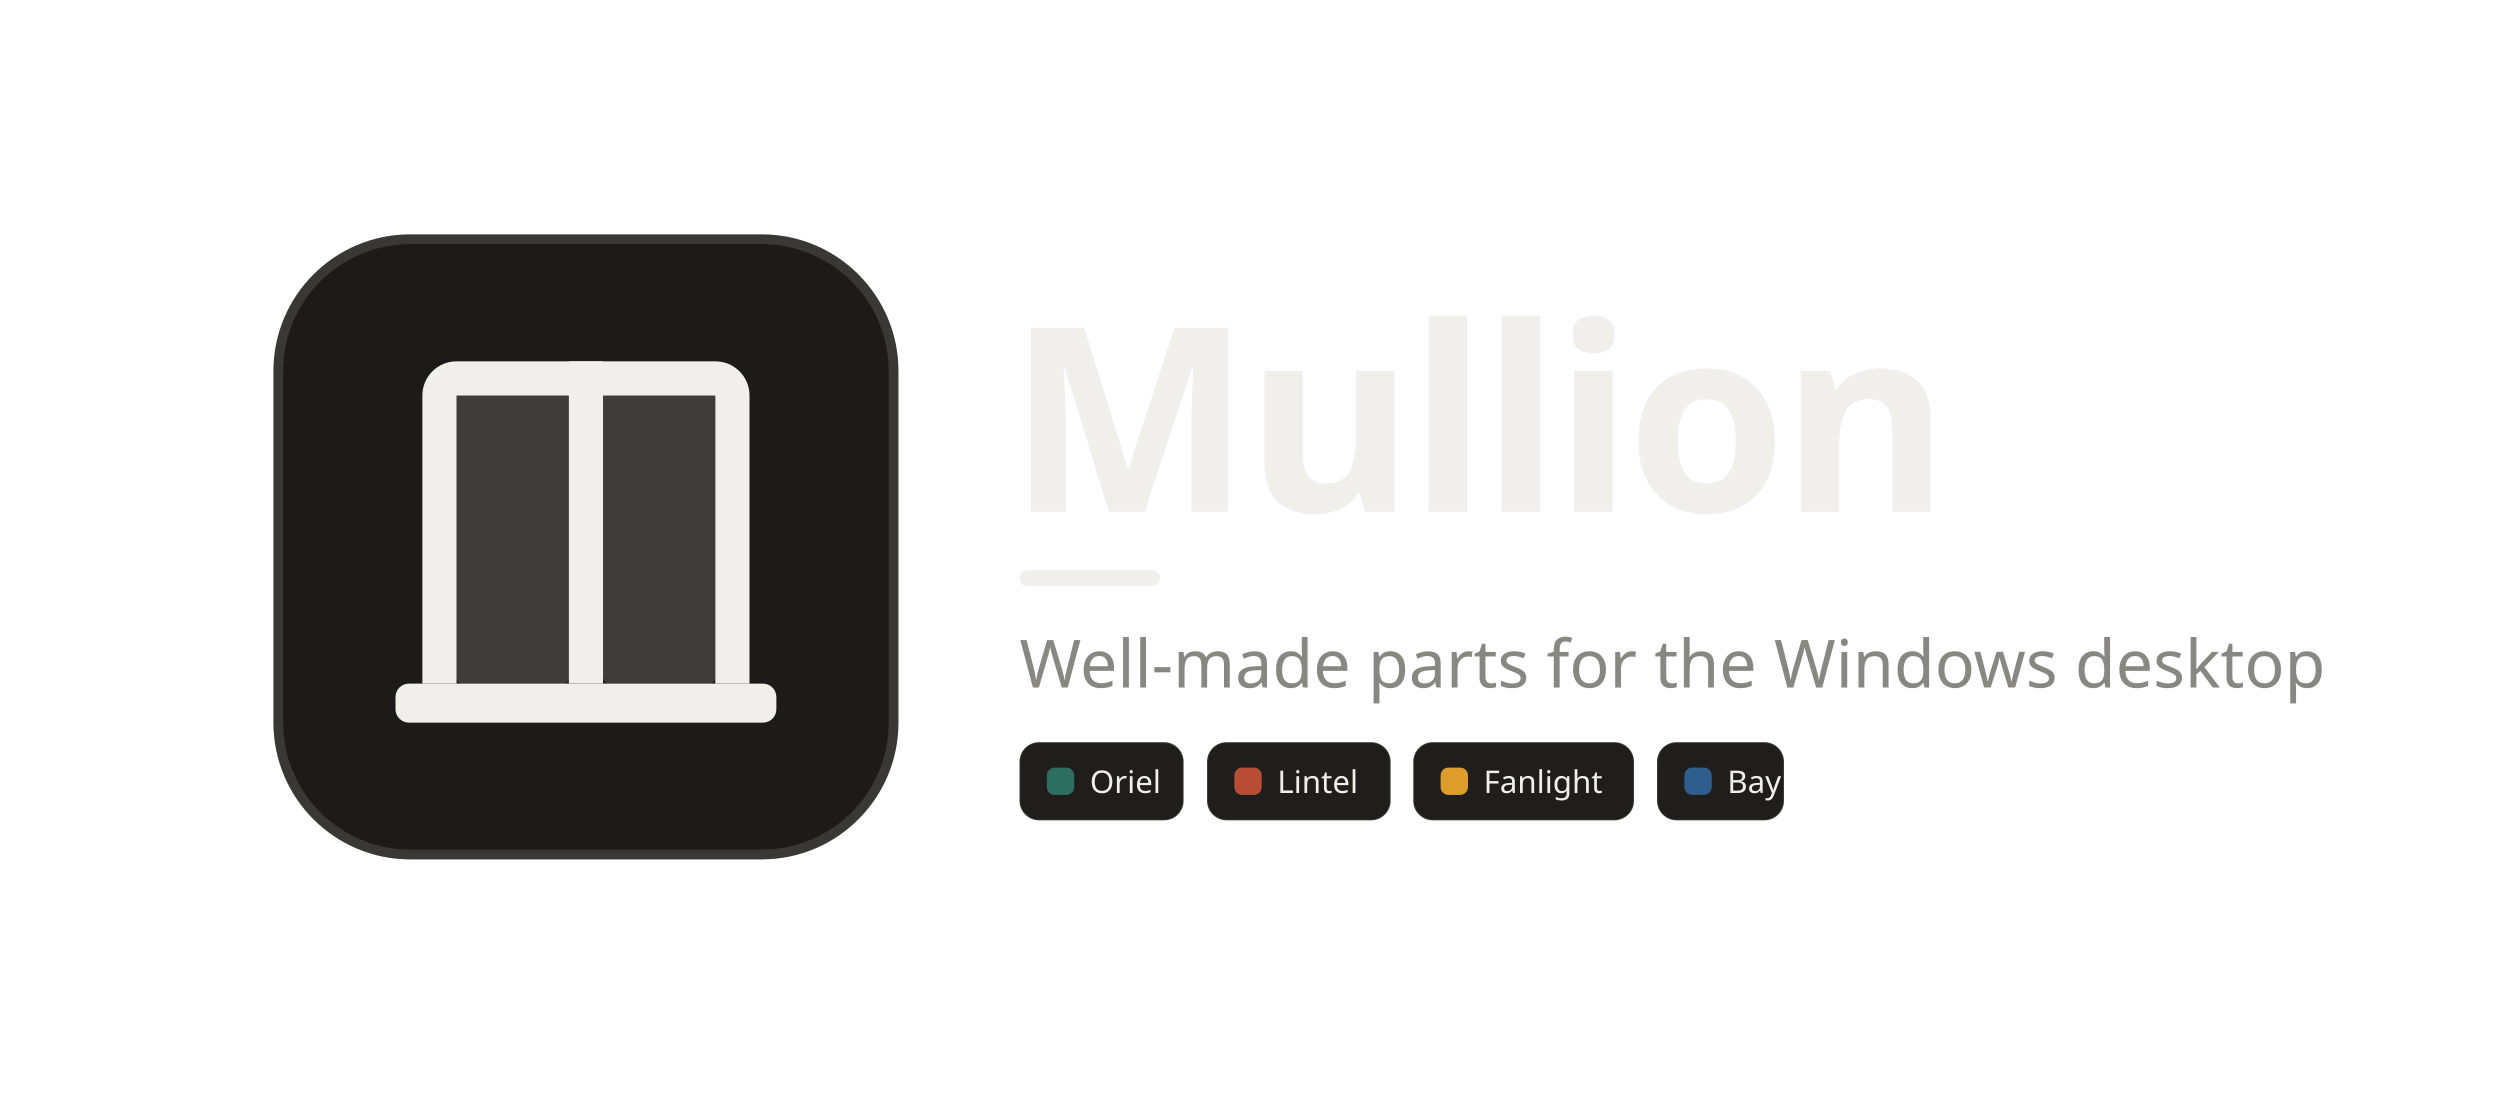
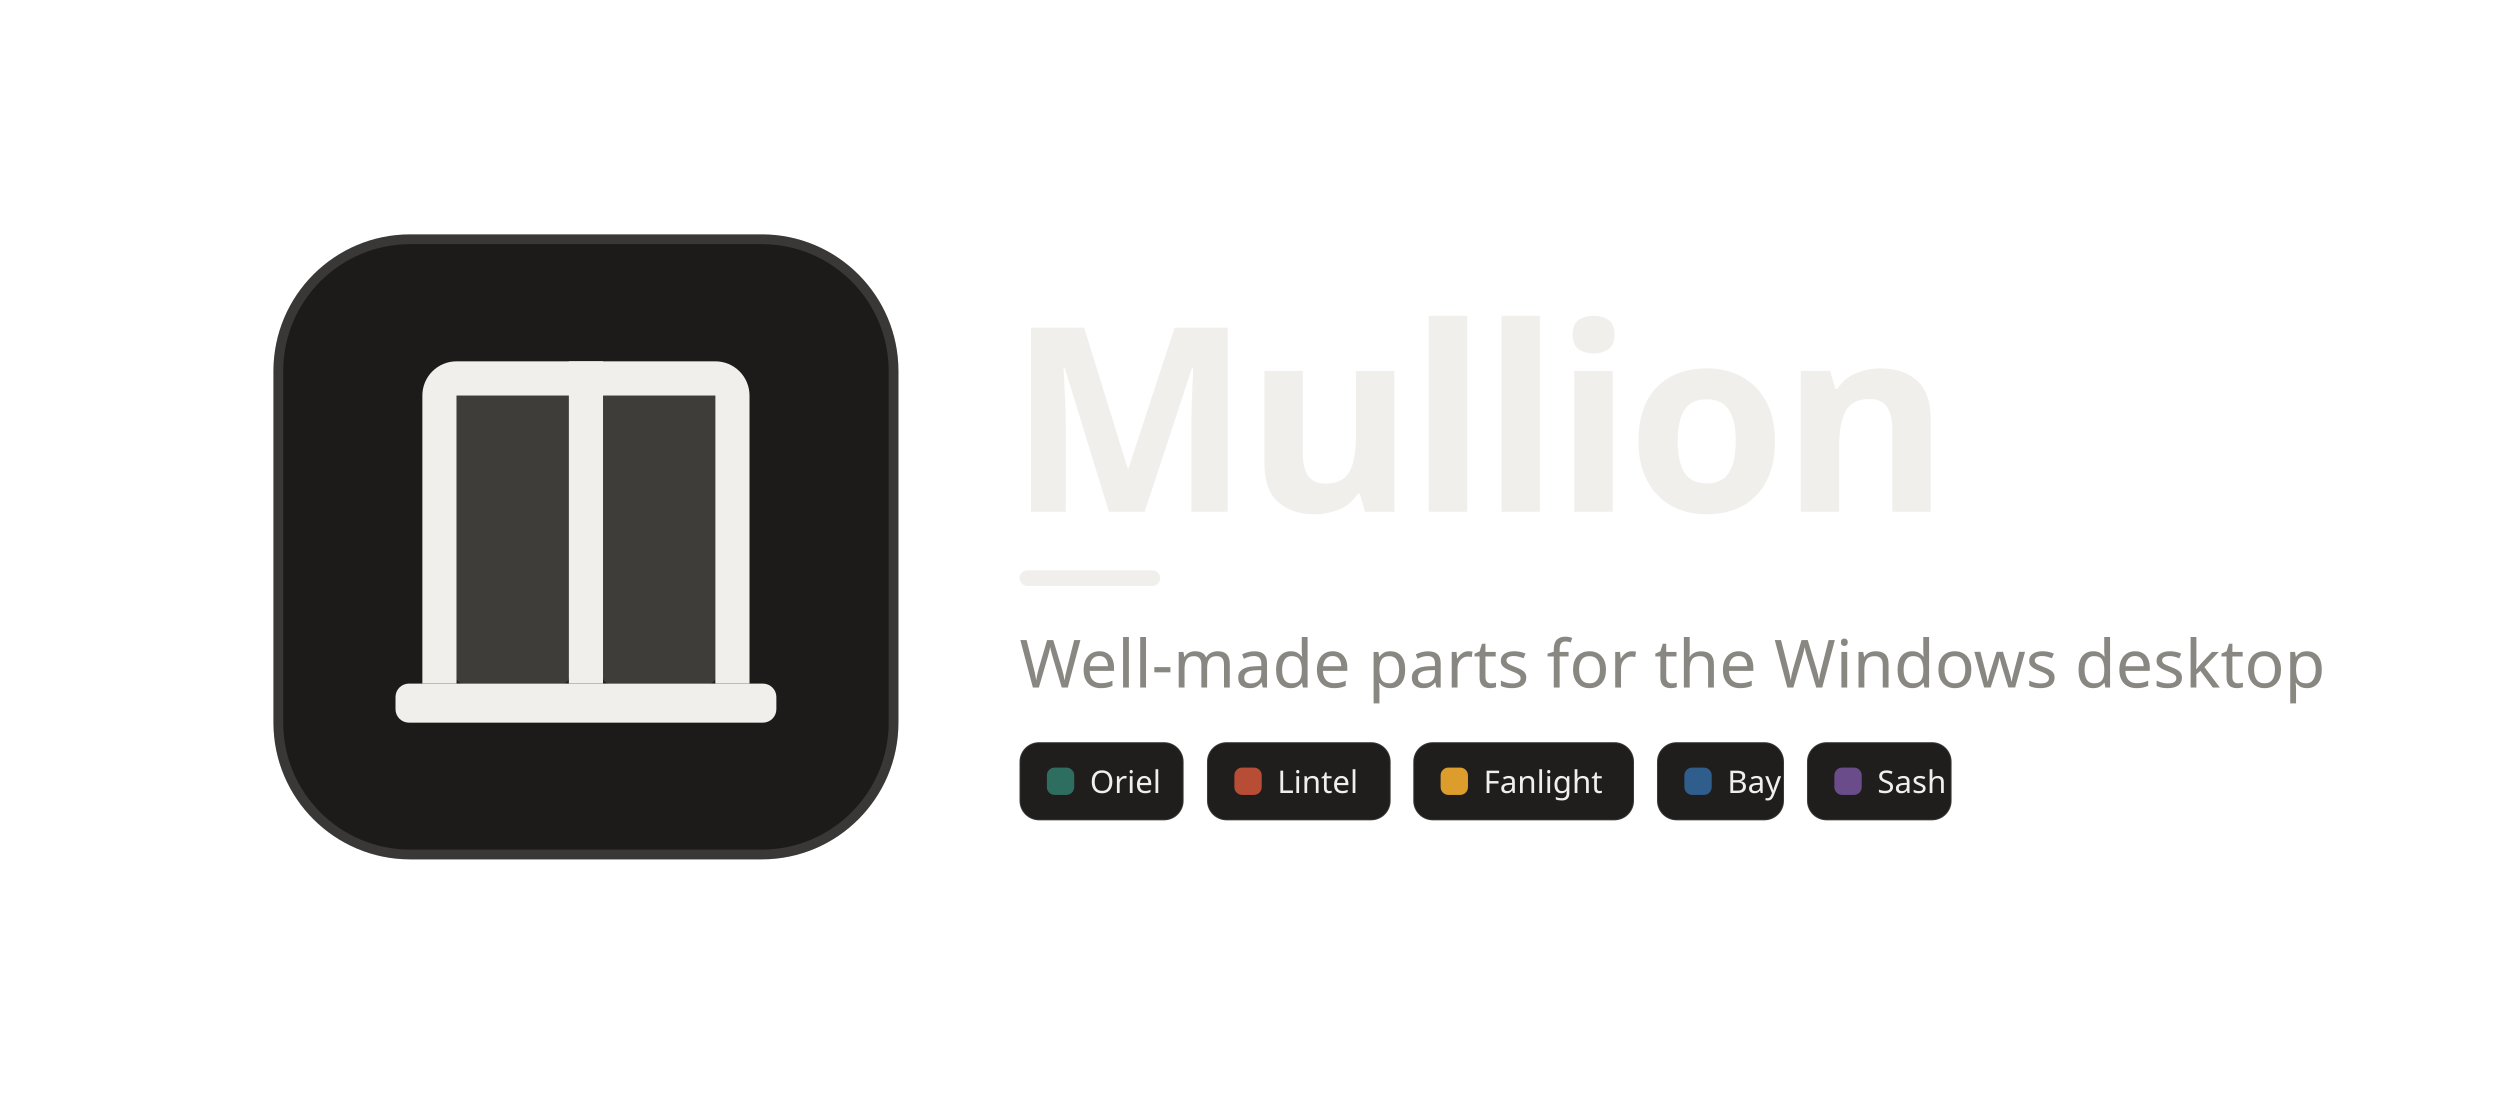
<svg xmlns="http://www.w3.org/2000/svg" viewBox="0 0 1280 560" width="1280" height="560">
  <g transform="translate(140,120) scale(0.3125)">
    <rect width="1024" height="1024" rx="224" fill="#1c1b19" />
    <rect x="8" y="8" width="1008" height="1008" rx="216" fill="none" stroke="#f0efec" stroke-opacity="0.14" stroke-width="16" />
    <g fill="#f0efec">
      <rect x="300" y="236" width="184" height="500" rx="10" fill-opacity="0.16" />
      <rect x="540" y="236" width="184" height="500" rx="10" fill-opacity="0.16" />
      <path d="M300 208h424a56 56 0 0 1 56 56v472h-56V264H300v472h-56V264a56 56 0 0 1 56-56z" />
      <rect x="484" y="208" width="56" height="528" />
      <rect x="200" y="736" width="624" height="64" rx="22" />
    </g>
  </g>
  <text x="516" y="262" font-size="132" font-weight="700" letter-spacing="-3" fill="#f0efec" font-family="Segoe UI Variable Display, Segoe UI, system-ui, -apple-system, sans-serif">Mullion</text>
  <rect x="522" y="292" width="72" height="8" rx="4" fill="#f0efec" />
  <text x="522" y="352" font-size="34" fill="#898781" font-family="Segoe UI Variable Display, Segoe UI, system-ui, -apple-system, sans-serif">Well-made parts for the Windows desktop</text>
  <rect x="522" y="380" width="84" height="40" rx="10" fill="#1f1e1c" stroke="rgba(240,239,236,0.12)" />
  <rect x="536" y="393" width="14" height="14" rx="4" fill="#2e6e60" />
  <text x="558" y="406" font-size="16" fill="#f0efec" font-family="Segoe UI Variable Text, Segoe UI, system-ui, -apple-system, sans-serif">Oriel</text>
  <rect x="618.0" y="380" width="94" height="40" rx="10" fill="#1f1e1c" stroke="rgba(240,239,236,0.12)" />
  <rect x="632.0" y="393" width="14" height="14" rx="4" fill="#b84d35" />
  <text x="654.0" y="406" font-size="16" fill="#f0efec" font-family="Segoe UI Variable Text, Segoe UI, system-ui, -apple-system, sans-serif">Lintel</text>
  <rect x="723.6" y="380" width="113" height="40" rx="10" fill="#1f1e1c" stroke="rgba(240,239,236,0.12)" />
  <rect x="737.6" y="393" width="14" height="14" rx="4" fill="#dd9d2c" />
  <text x="759.6" y="406" font-size="16" fill="#f0efec" font-family="Segoe UI Variable Text, Segoe UI, system-ui, -apple-system, sans-serif">Fanlight</text>
  <rect x="848.4" y="380" width="65" height="40" rx="10" fill="#1f1e1c" stroke="rgba(240,239,236,0.12)" />
  <rect x="862.4" y="393" width="14" height="14" rx="4" fill="#2f5d8c" />
  <text x="884.4" y="406" font-size="16" fill="#f0efec" font-family="Segoe UI Variable Text, Segoe UI, system-ui, -apple-system, sans-serif">Bay</text>
+   <rect x="925.2" y="380" width="74" height="40" rx="10" fill="#1f1e1c" stroke="rgba(240,239,236,0.12)" />
+   <rect x="939.2" y="393" width="14" height="14" rx="4" fill="#6b4c8a" />
+   <text x="961.2" y="406" font-size="16" fill="#f0efec" font-family="Segoe UI Variable Text, Segoe UI, system-ui, -apple-system, sans-serif">Sash</text>
</svg>
